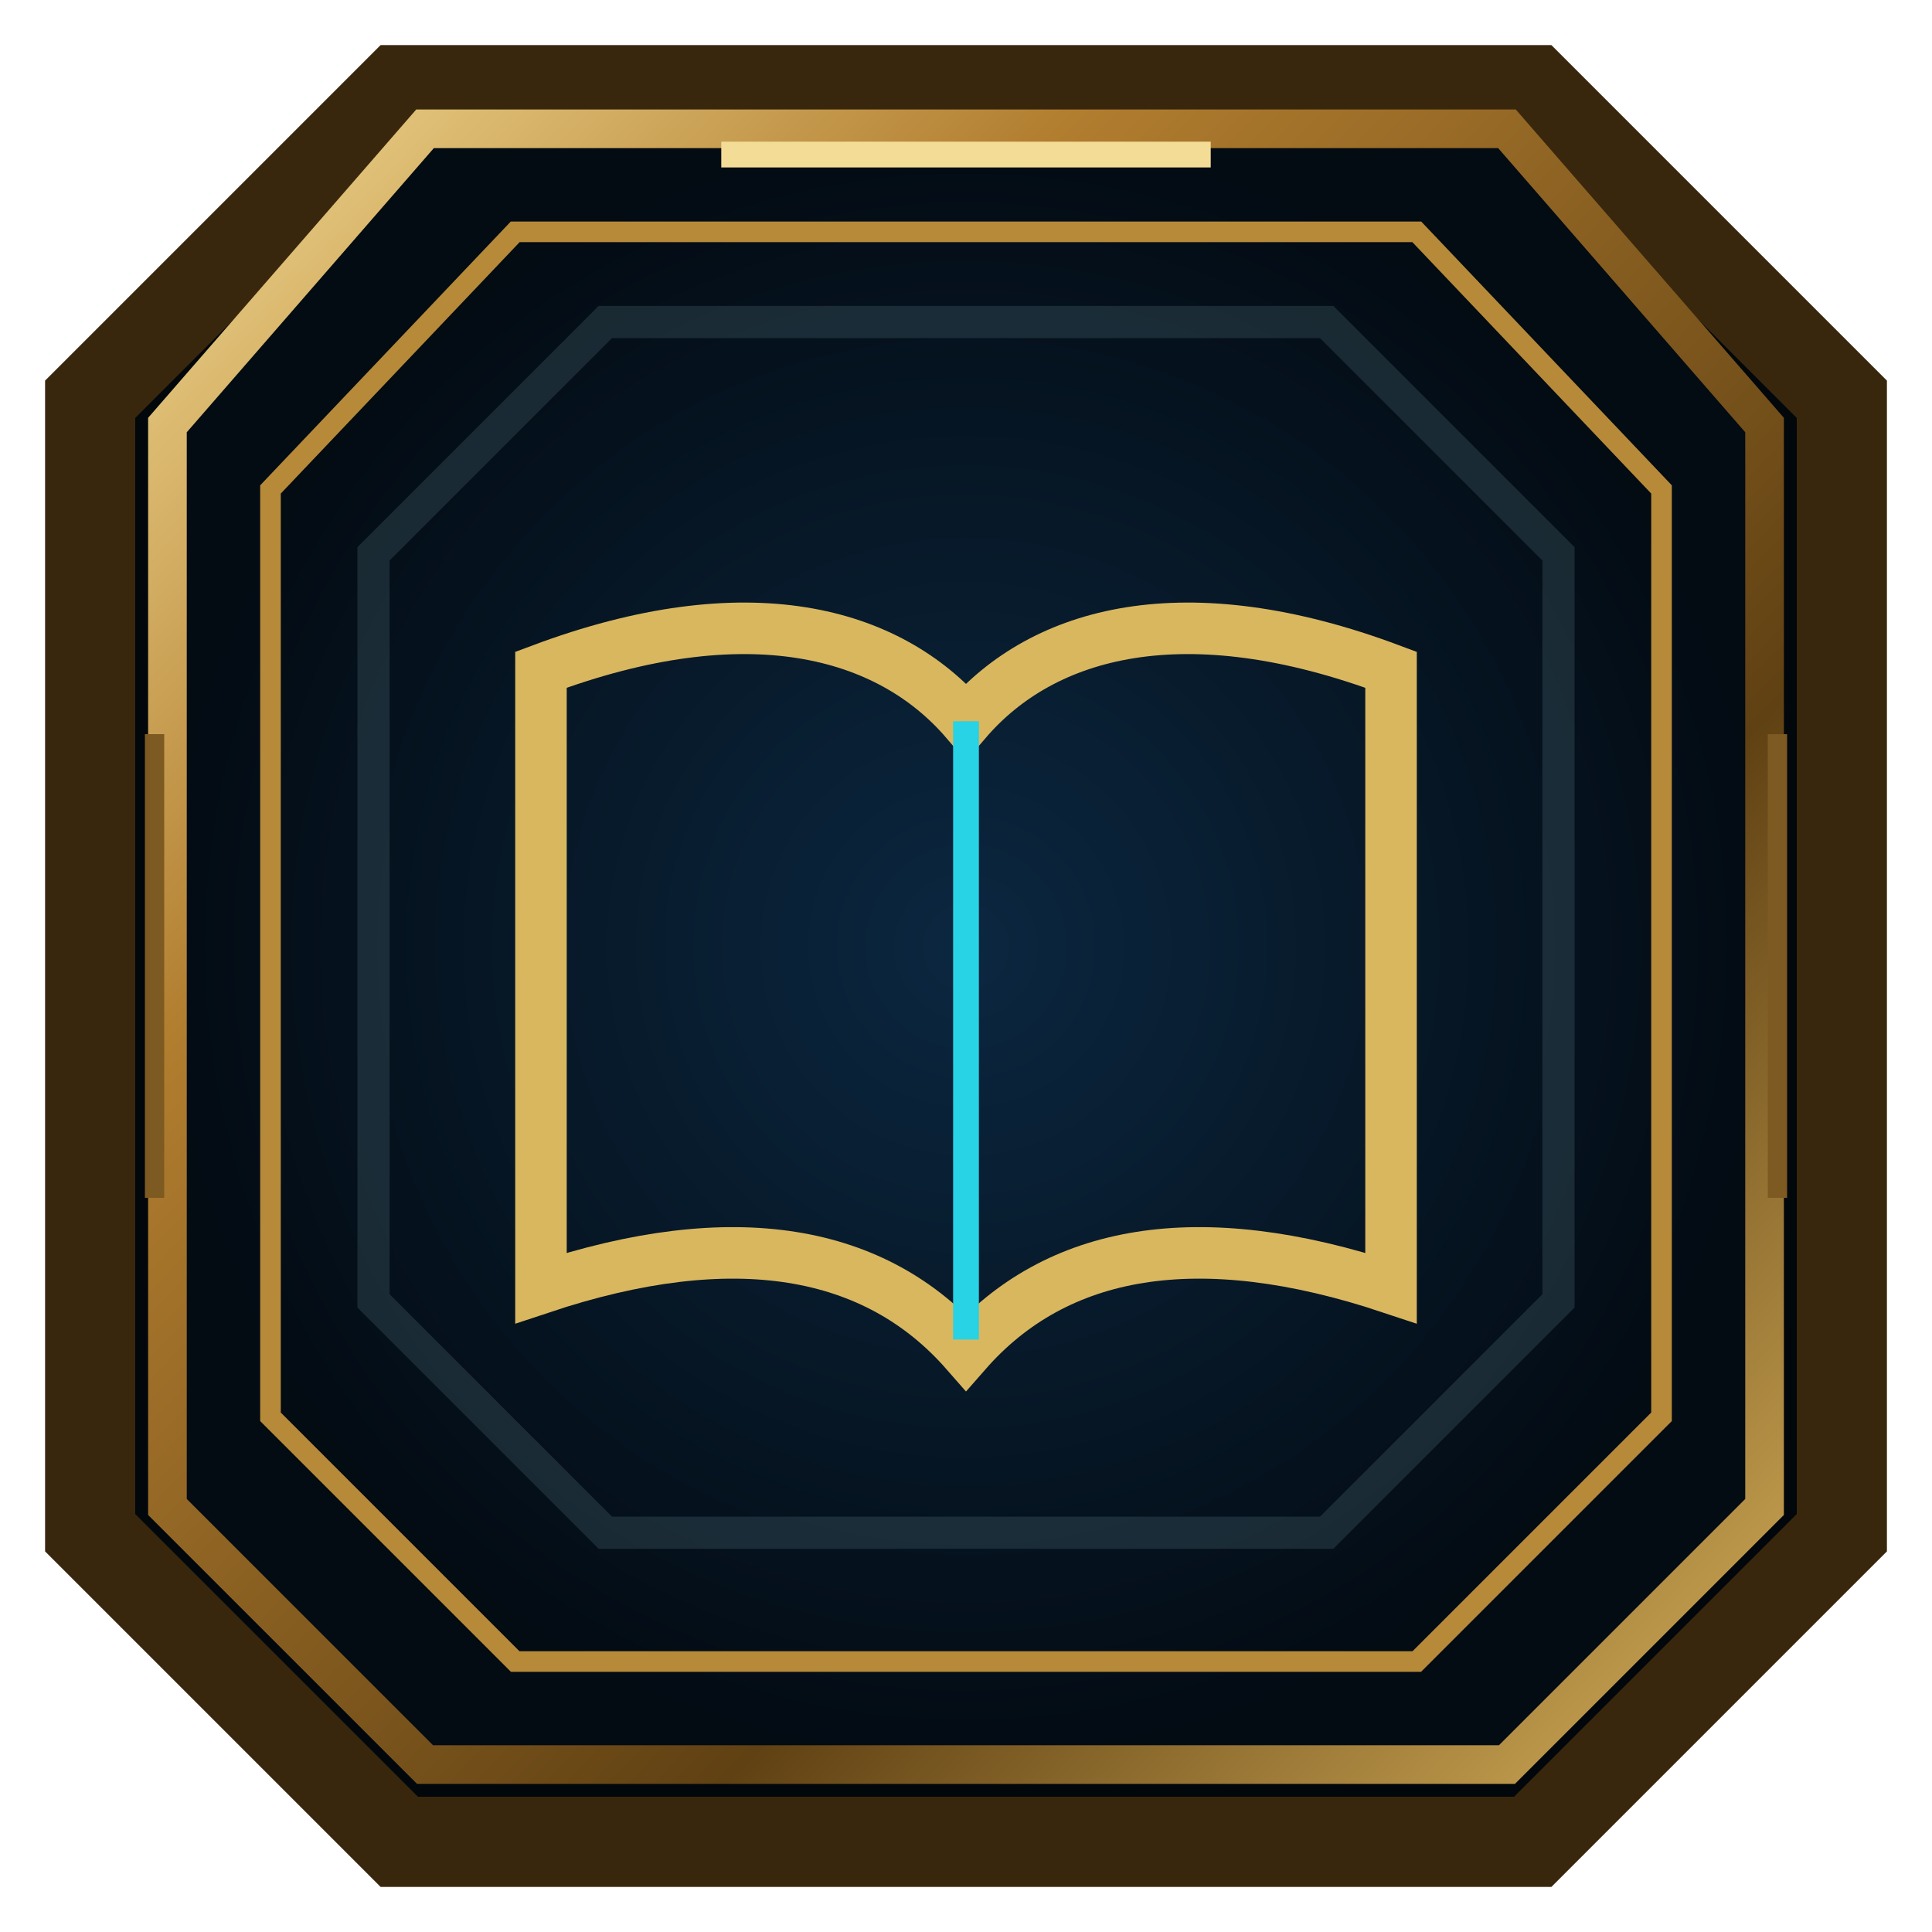
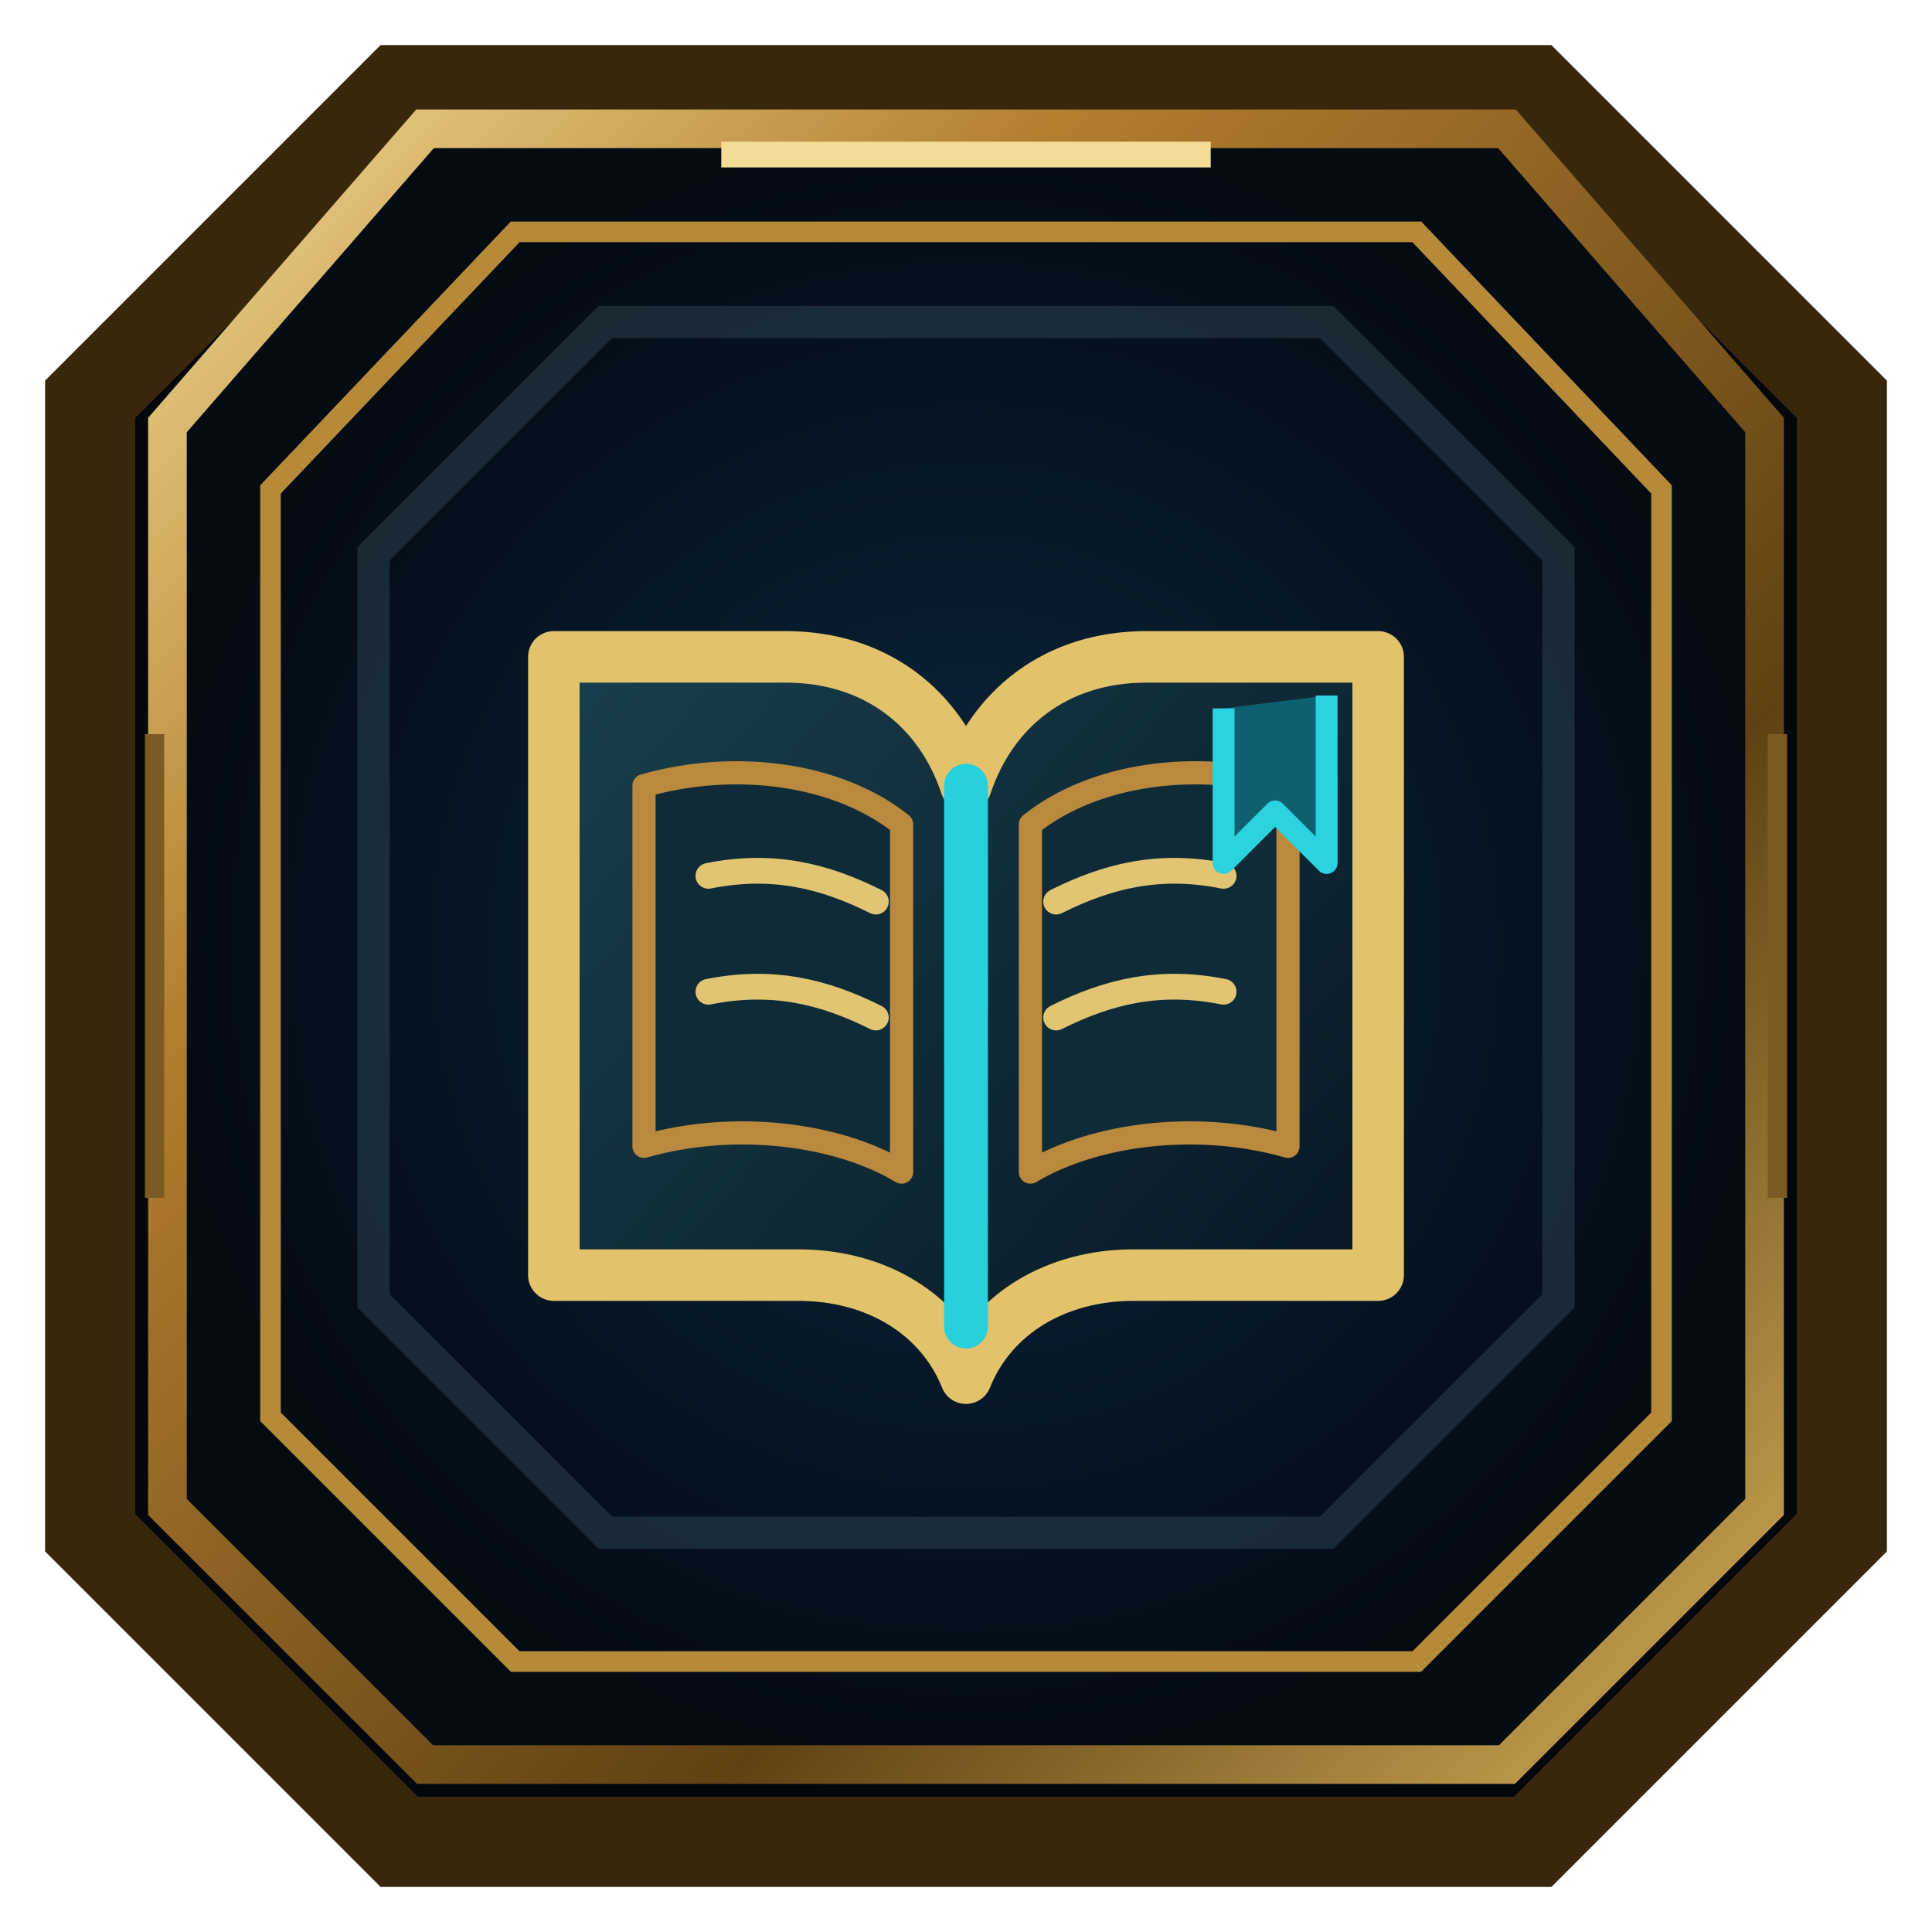
- <svg xmlns="http://www.w3.org/2000/svg" preserveAspectRatio="none" overflow="visible" style="display: block;" width="150" height="150" viewBox="0 0 150 150" fill="none">
-   <g id="FINAL / Emblem EDUCATION">
-     <path id="Vector" d="M31 7H119L143 31V119L119 143H31L7 119V31L31 7Z" fill="#02070C" stroke="#39270D" stroke-width="7" />
-     <path id="Vector_2" d="M33 10H117L137 33V117L117 137H33L13 117V33L33 10Z" fill="url(#paint0_radial_0_4)" stroke="url(#paint1_linear_0_4)" stroke-width="3" />
-     <path id="Vector_3" d="M40 18H110L129 38V110L110 129H40L21 110V38L40 18Z" stroke="#B78A39" stroke-width="1.6" />
-     <path id="Vector_4" d="M47 25H103L121 43V101L103 119H47L29 101V43L47 25Z" stroke="#48646E" stroke-opacity="0.32" stroke-width="2.5" />
-     <g id="Vector_5">
-       <path d="M56 12H94Z" fill="black" />
-       <path d="M56 12H94" stroke="#F3DC96" stroke-width="2" />
-     </g>
-     <g id="Vector_6">
-       <path d="M12 57V93ZM138 57V93Z" fill="black" />
-       <path d="M12 57V93M138 57V93" stroke="#7D5A21" stroke-width="1.5" />
-     </g>
-     <path id="Vector_7" d="M42 52C58 46 69 49 75 56C81 49 92 46 108 52V100C93 95 82 97 75 105C68 97 57 95 42 100V52Z" stroke="#D9B75F" stroke-width="4" />
-     <g id="Vector_8">
-       <path d="M75 56V104Z" fill="black" />
-       <path d="M75 56V104" stroke="#27D3E5" stroke-width="2" />
-     </g>
-   </g>
+ <svg xmlns="http://www.w3.org/2000/svg" width="150" height="150" viewBox="0 0 150 150" fill="none">
  <defs>
-     <radialGradient id="paint0_radial_0_4" cx="0" cy="0" r="1" gradientUnits="userSpaceOnUse" gradientTransform="translate(75 73.5) scale(62 63.5)">
+     <radialGradient id="face" cx="0" cy="0" r="1" gradientUnits="userSpaceOnUse" gradientTransform="translate(75 73.5) scale(62 63.5)">
      <stop stop-color="#0B2740" />
      <stop offset="1" stop-color="#030B13" />
    </radialGradient>
-     <linearGradient id="paint1_linear_0_4" x1="13" y1="10" x2="139.964" y2="133.965" gradientUnits="userSpaceOnUse">
+     <linearGradient id="rim" x1="13" y1="10" x2="140" y2="134" gradientUnits="userSpaceOnUse">
      <stop stop-color="#F0D890" />
-       <stop offset="0.28" stop-color="#B17D2F" />
-       <stop offset="0.68" stop-color="#604113" />
+       <stop offset=".28" stop-color="#B17D2F" />
+       <stop offset=".68" stop-color="#604113" />
      <stop offset="1" stop-color="#D4AE59" />
    </linearGradient>
+     <linearGradient id="pages" x1="48" y1="51" x2="104" y2="102" gradientUnits="userSpaceOnUse">
+       <stop stop-color="#173E4C" />
+       <stop offset="1" stop-color="#081723" />
+     </linearGradient>
  </defs>
+   <g id="Emblem / Education / Open codex">
+     <path d="M31 7H119L143 31V119L119 143H31L7 119V31L31 7Z" fill="#02070C" stroke="#39270D" stroke-width="7" />
+     <path d="M33 10H117L137 33V117L117 137H33L13 117V33L33 10Z" fill="url(#face)" stroke="url(#rim)" stroke-width="3" />
+     <path d="M40 18H110L129 38V110L110 129H40L21 110V38L40 18Z" stroke="#B78A39" stroke-width="1.6" />
+     <path d="M47 25H103L121 43V101L103 119H47L29 101V43L47 25Z" stroke="#48646E" stroke-opacity=".32" stroke-width="2.5" />
+     <path d="M56 12H94" stroke="#F3DC96" stroke-width="2" />
+     <path d="M12 57V93M138 57V93" stroke="#7D5A21" stroke-width="1.5" />
+     <path d="M43 51H61C68 51 73 55 75 61C77 55 82 51 89 51H107V99H88C82 99 77 102 75 107C73 102 68 99 62 99H43V51Z" fill="url(#pages)" stroke="#E2C36B" stroke-width="4" stroke-linejoin="round" />
+     <path d="M50 61C57 59 65 60 70 64V91C65 88 57 87 50 89V61ZM100 61C93 59 85 60 80 64V91C85 88 93 87 100 89V61Z" fill="#102B38" stroke="#B98A3D" stroke-width="1.8" stroke-linejoin="round" />
+     <path d="M55 68C60 67 64 68 68 70M55 77C60 76 64 77 68 79M95 68C90 67 86 68 82 70M95 77C90 76 86 77 82 79" stroke="#E1C573" stroke-width="2" stroke-linecap="round" />
+     <path d="M75 61V103" stroke="#28CFDD" stroke-width="3.4" stroke-linecap="round" />
+     <path d="M103 54V67L99 63L95 67V55" fill="#0E6070" stroke="#2BD2E0" stroke-width="1.7" stroke-linejoin="round" />
+   </g>
</svg>
